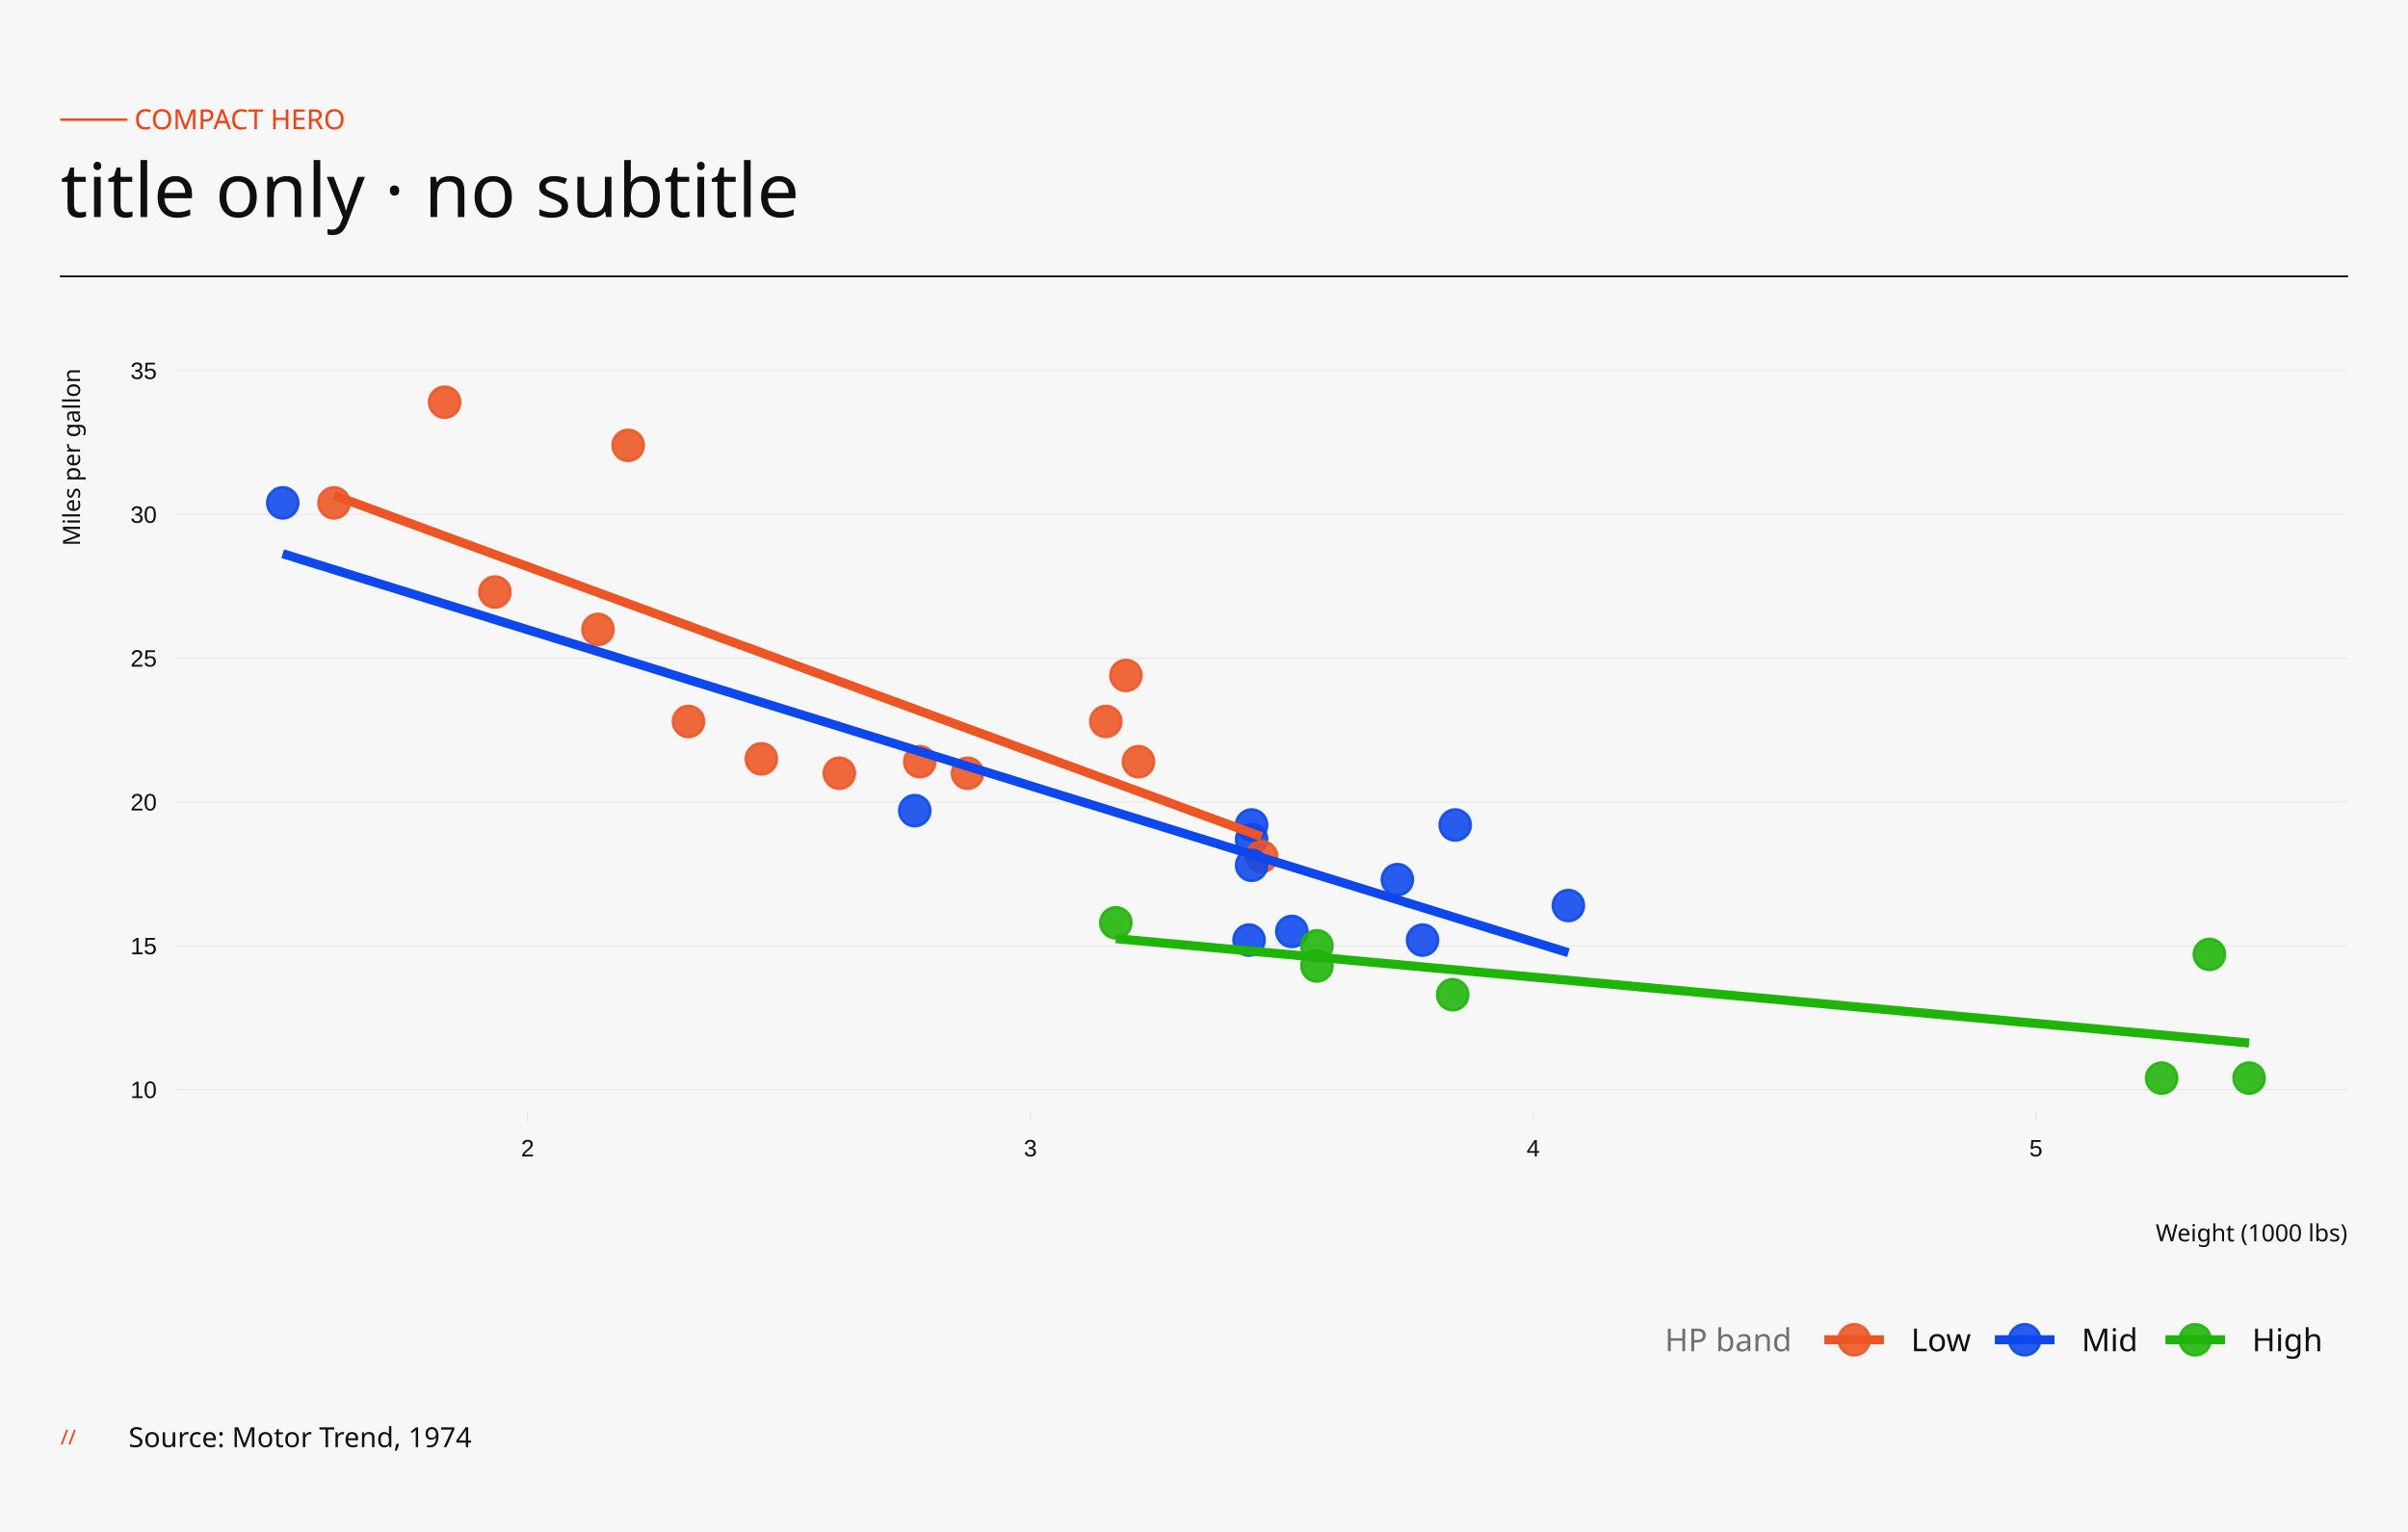
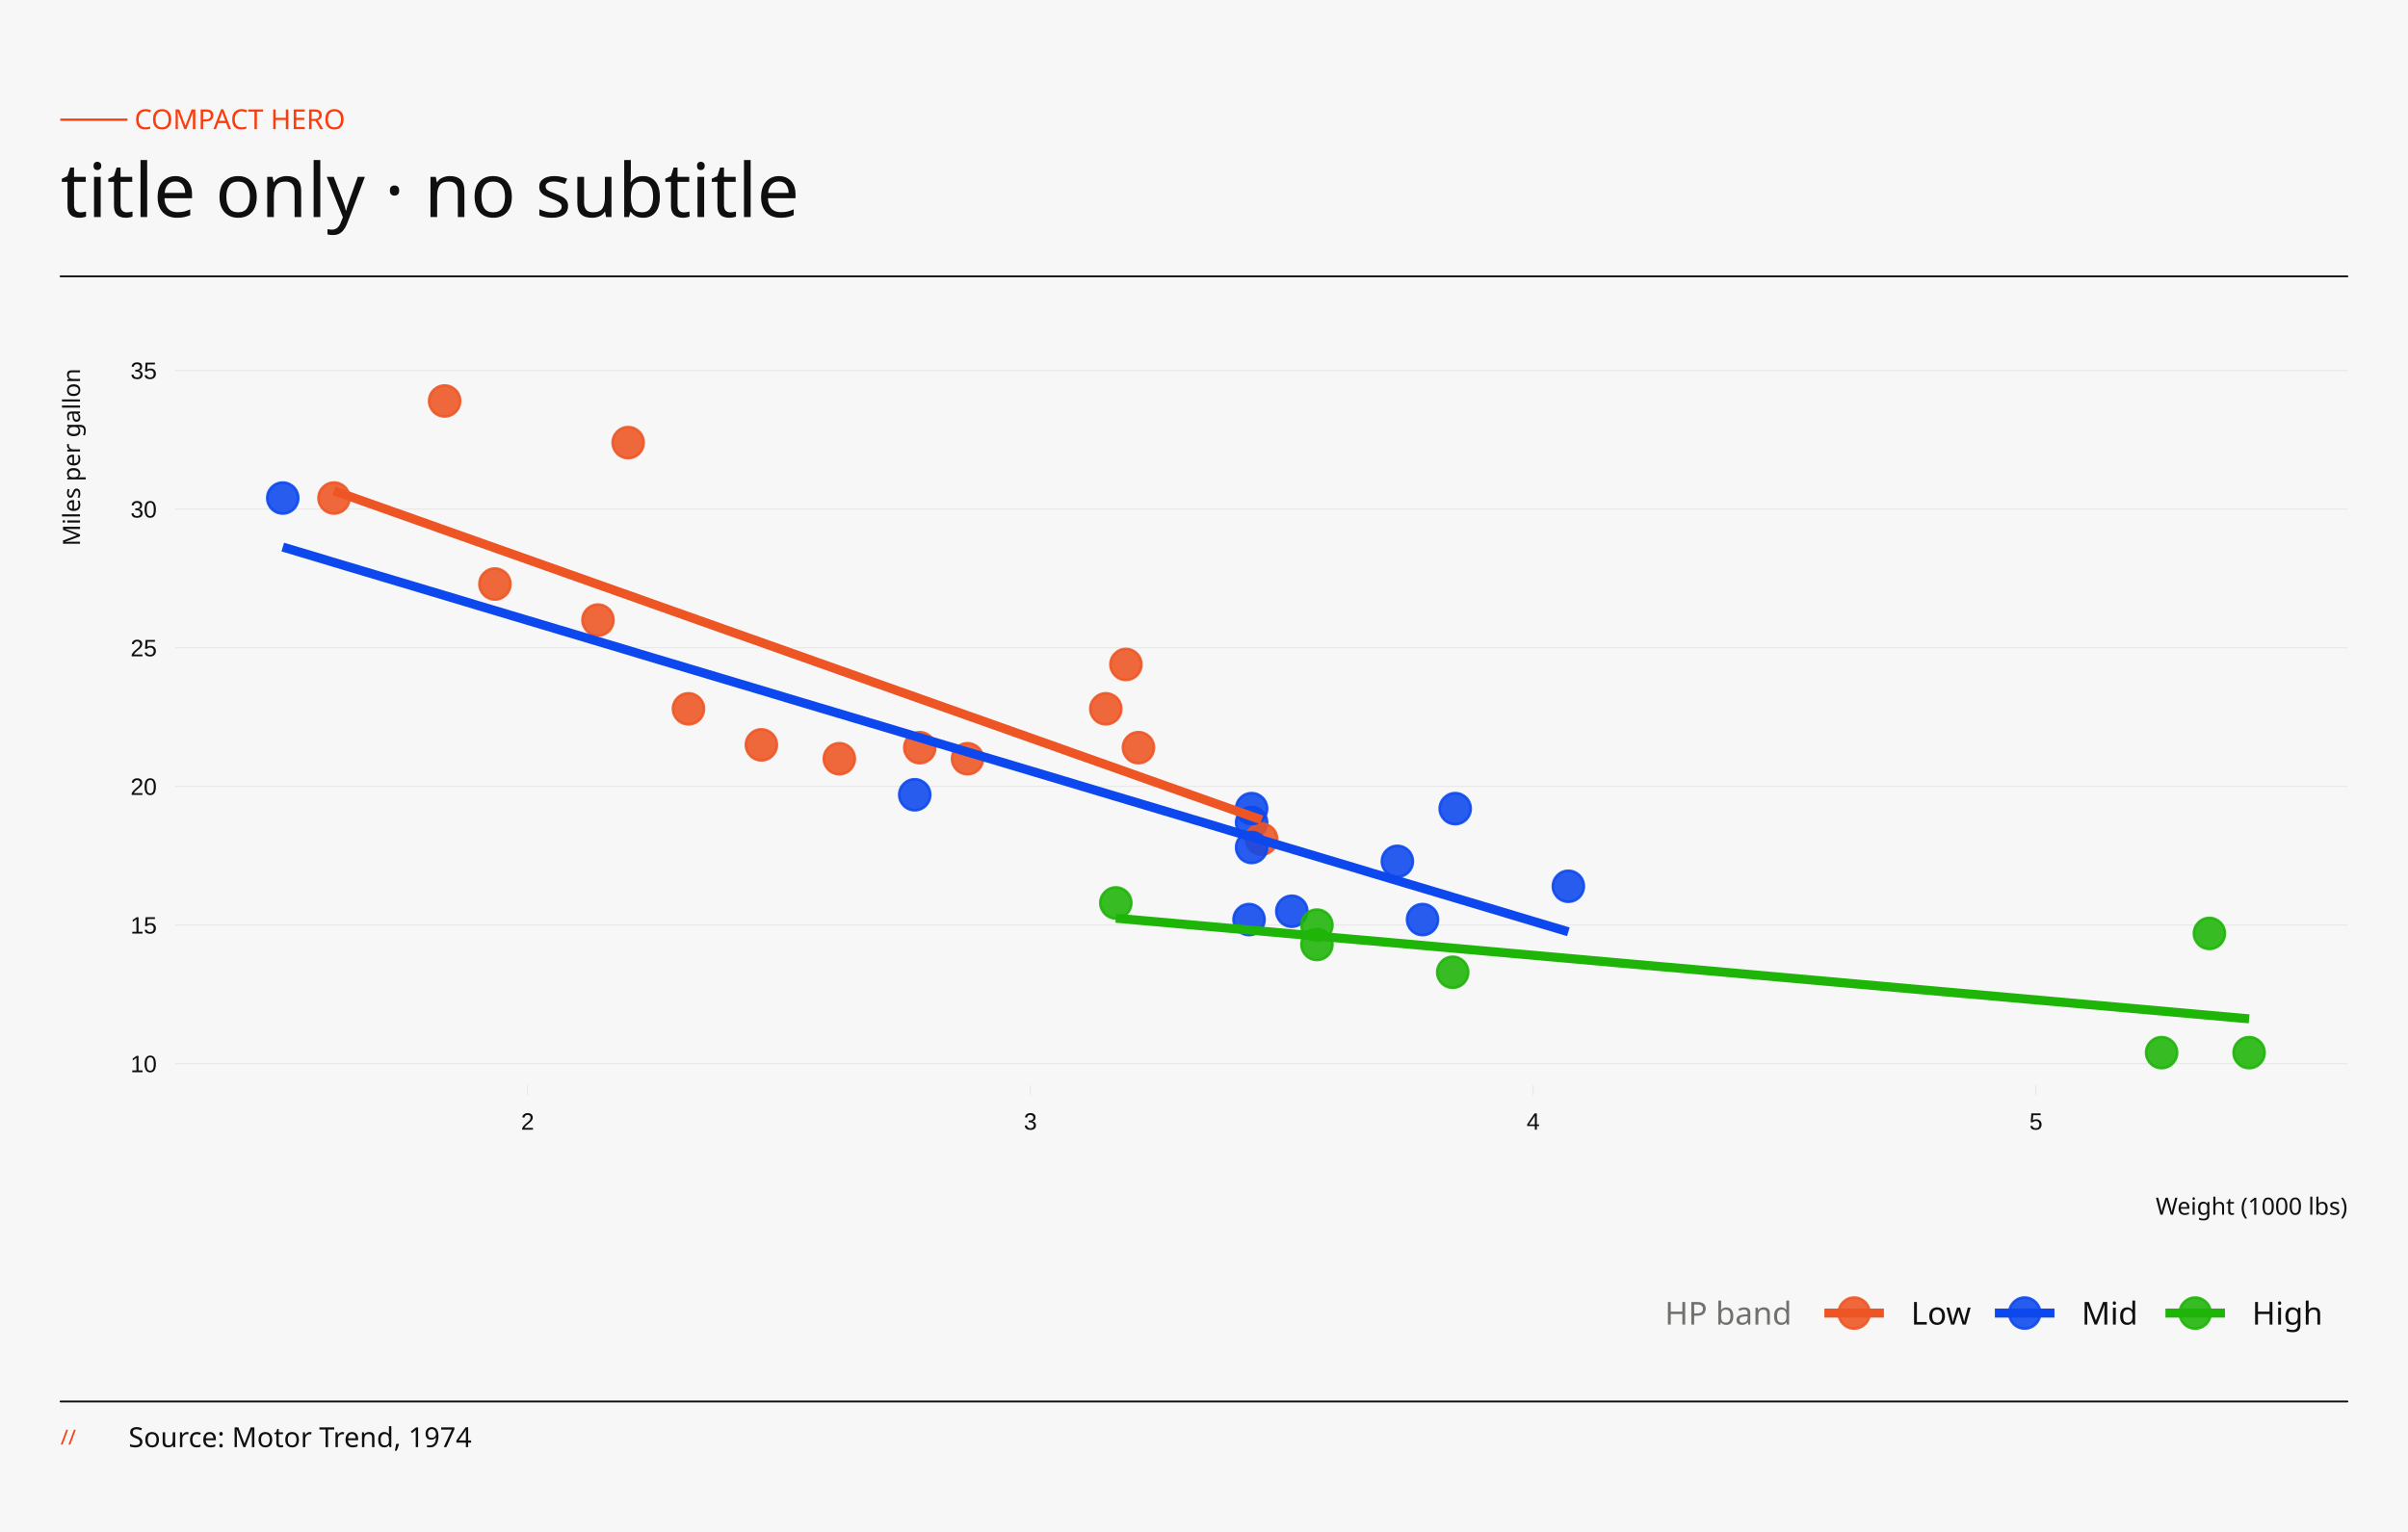
<svg xmlns="http://www.w3.org/2000/svg" width="396.00pt" height="252.00pt" viewBox="0 0 396.00 252.00">
  <g class="svglite">
    <defs>
      <style type="text/css">
    .svglite line, .svglite polyline, .svglite polygon, .svglite path, .svglite rect, .svglite circle {
      fill: none;
      stroke: #000000;
      stroke-linecap: round;
      stroke-linejoin: round;
      stroke-miterlimit: 10.00;
    }
    .svglite text {
      white-space: pre;
    }
    .svglite g.glyphgroup path {
      fill: inherit;
      stroke: none;
    }
  </style>
    </defs>
    <rect width="100%" height="100%" style="stroke: none; fill: none;" />
    <defs>
      <clipPath id="cpMC4wMHwzOTYuMDB8MC4wMHwyNTIuMDA=">
        <rect x="0.00" y="0.00" width="396.00" height="252.00" />
      </clipPath>
    </defs>
    <g clip-path="url(#cpMC4wMHwzOTYuMDB8MC4wMHwyNTIuMDA=)">
      <rect x="0.00" y="0.00" width="396.00" height="252.00" style="stroke-width: 0.63; stroke: none; fill: #F7F7F7;" />
    </g>
    <defs>
-       <clipPath id="cpMzAuMzN8Mzg2LjA0fDYwLjYwfDE4Mi45MQ==">
-         <rect x="30.33" y="60.60" width="355.71" height="122.30" />
+       <clipPath id="cpMzAuMzN8Mzg2LjA0fDYwLjYwfDE3OC41Mg==">
+         <rect x="30.33" y="60.60" width="355.71" height="117.92" />
      </clipPath>
    </defs>
-     <g clip-path="url(#cpMzAuMzN8Mzg2LjA0fDYwLjYwfDE4Mi45MQ==)">
-       <rect x="30.33" y="60.60" width="355.71" height="122.30" style="stroke-width: 0.63; stroke: none; fill: #F7F7F7;" />
-       <polyline points="30.33,179.24 386.04,179.24 " style="stroke-width: 0.15; stroke: #E4E4E4; stroke-linecap: butt;" />
-       <polyline points="30.33,155.58 386.04,155.58 " style="stroke-width: 0.15; stroke: #E4E4E4; stroke-linecap: butt;" />
-       <polyline points="30.33,131.93 386.04,131.93 " style="stroke-width: 0.15; stroke: #E4E4E4; stroke-linecap: butt;" />
-       <polyline points="30.33,108.27 386.04,108.27 " style="stroke-width: 0.15; stroke: #E4E4E4; stroke-linecap: butt;" />
-       <polyline points="30.33,84.61 386.04,84.61 " style="stroke-width: 0.15; stroke: #E4E4E4; stroke-linecap: butt;" />
-       <polyline points="30.33,60.96 386.04,60.96 " style="stroke-width: 0.15; stroke: #E4E4E4; stroke-linecap: butt;" />
-       <circle cx="138.03" cy="127.20" r="2.56" style="stroke-width: 0.42; stroke: #EE5524; stroke-opacity: 0.88; fill: #EE5524; fill-opacity: 0.88;" />
-       <circle cx="159.11" cy="127.20" r="2.56" style="stroke-width: 0.42; stroke: #EE5524; stroke-opacity: 0.88; fill: #EE5524; fill-opacity: 0.88;" />
-       <circle cx="113.22" cy="118.68" r="2.56" style="stroke-width: 0.42; stroke: #EE5524; stroke-opacity: 0.88; fill: #EE5524; fill-opacity: 0.88;" />
-       <circle cx="187.22" cy="125.30" r="2.56" style="stroke-width: 0.42; stroke: #EE5524; stroke-opacity: 0.88; fill: #EE5524; fill-opacity: 0.88;" />
-       <circle cx="205.83" cy="138.08" r="2.56" style="stroke-width: 0.42; stroke: #0C48ED; stroke-opacity: 0.88; fill: #0C48ED; fill-opacity: 0.88;" />
-       <circle cx="207.48" cy="140.92" r="2.56" style="stroke-width: 0.42; stroke: #EE5524; stroke-opacity: 0.88; fill: #EE5524; fill-opacity: 0.88;" />
-       <circle cx="216.57" cy="158.90" r="2.56" style="stroke-width: 0.42; stroke: #1EB508; stroke-opacity: 0.88; fill: #1EB508; fill-opacity: 0.88;" />
-       <circle cx="185.16" cy="111.11" r="2.56" style="stroke-width: 0.42; stroke: #EE5524; stroke-opacity: 0.88; fill: #EE5524; fill-opacity: 0.88;" />
-       <circle cx="181.85" cy="118.68" r="2.56" style="stroke-width: 0.42; stroke: #EE5524; stroke-opacity: 0.88; fill: #EE5524; fill-opacity: 0.88;" />
-       <circle cx="205.83" cy="135.71" r="2.56" style="stroke-width: 0.42; stroke: #0C48ED; stroke-opacity: 0.88; fill: #0C48ED; fill-opacity: 0.88;" />
-       <circle cx="205.83" cy="142.34" r="2.56" style="stroke-width: 0.42; stroke: #0C48ED; stroke-opacity: 0.88; fill: #0C48ED; fill-opacity: 0.88;" />
-       <circle cx="257.92" cy="148.96" r="2.56" style="stroke-width: 0.42; stroke: #0C48ED; stroke-opacity: 0.88; fill: #0C48ED; fill-opacity: 0.88;" />
-       <circle cx="229.80" cy="144.70" r="2.56" style="stroke-width: 0.42; stroke: #0C48ED; stroke-opacity: 0.88; fill: #0C48ED; fill-opacity: 0.88;" />
-       <circle cx="233.94" cy="154.64" r="2.56" style="stroke-width: 0.42; stroke: #0C48ED; stroke-opacity: 0.88; fill: #0C48ED; fill-opacity: 0.88;" />
-       <circle cx="355.48" cy="177.35" r="2.56" style="stroke-width: 0.42; stroke: #1EB508; stroke-opacity: 0.88; fill: #1EB508; fill-opacity: 0.88;" />
-       <circle cx="369.87" cy="177.35" r="2.56" style="stroke-width: 0.42; stroke: #1EB508; stroke-opacity: 0.88; fill: #1EB508; fill-opacity: 0.88;" />
-       <circle cx="363.34" cy="157.00" r="2.56" style="stroke-width: 0.42; stroke: #1EB508; stroke-opacity: 0.88; fill: #1EB508; fill-opacity: 0.88;" />
-       <circle cx="103.30" cy="73.26" r="2.56" style="stroke-width: 0.42; stroke: #EE5524; stroke-opacity: 0.88; fill: #EE5524; fill-opacity: 0.88;" />
-       <circle cx="54.93" cy="82.72" r="2.56" style="stroke-width: 0.42; stroke: #EE5524; stroke-opacity: 0.88; fill: #EE5524; fill-opacity: 0.88;" />
-       <circle cx="73.12" cy="66.16" r="2.56" style="stroke-width: 0.42; stroke: #EE5524; stroke-opacity: 0.88; fill: #EE5524; fill-opacity: 0.88;" />
-       <circle cx="125.21" cy="124.83" r="2.56" style="stroke-width: 0.42; stroke: #EE5524; stroke-opacity: 0.88; fill: #EE5524; fill-opacity: 0.88;" />
-       <circle cx="212.44" cy="153.22" r="2.56" style="stroke-width: 0.42; stroke: #0C48ED; stroke-opacity: 0.88; fill: #0C48ED; fill-opacity: 0.88;" />
-       <circle cx="205.41" cy="154.64" r="2.56" style="stroke-width: 0.42; stroke: #0C48ED; stroke-opacity: 0.88; fill: #0C48ED; fill-opacity: 0.88;" />
-       <circle cx="238.90" cy="163.63" r="2.56" style="stroke-width: 0.42; stroke: #1EB508; stroke-opacity: 0.88; fill: #1EB508; fill-opacity: 0.88;" />
-       <circle cx="239.31" cy="135.71" r="2.56" style="stroke-width: 0.42; stroke: #0C48ED; stroke-opacity: 0.88; fill: #0C48ED; fill-opacity: 0.88;" />
-       <circle cx="81.39" cy="97.39" r="2.56" style="stroke-width: 0.42; stroke: #EE5524; stroke-opacity: 0.88; fill: #EE5524; fill-opacity: 0.88;" />
-       <circle cx="98.34" cy="103.54" r="2.56" style="stroke-width: 0.42; stroke: #EE5524; stroke-opacity: 0.88; fill: #EE5524; fill-opacity: 0.88;" />
-       <circle cx="46.50" cy="82.72" r="2.56" style="stroke-width: 0.42; stroke: #0C48ED; stroke-opacity: 0.88; fill: #0C48ED; fill-opacity: 0.88;" />
-       <circle cx="183.50" cy="151.80" r="2.56" style="stroke-width: 0.42; stroke: #1EB508; stroke-opacity: 0.88; fill: #1EB508; fill-opacity: 0.88;" />
-       <circle cx="150.43" cy="133.35" r="2.56" style="stroke-width: 0.42; stroke: #0C48ED; stroke-opacity: 0.88; fill: #0C48ED; fill-opacity: 0.88;" />
-       <circle cx="216.57" cy="155.58" r="2.56" style="stroke-width: 0.42; stroke: #1EB508; stroke-opacity: 0.88; fill: #1EB508; fill-opacity: 0.88;" />
-       <circle cx="151.26" cy="125.30" r="2.56" style="stroke-width: 0.42; stroke: #EE5524; stroke-opacity: 0.88; fill: #EE5524; fill-opacity: 0.88;" />
-       <polyline points="54.93,81.49 56.86,82.20 58.79,82.91 60.72,83.62 62.65,84.33 64.59,85.05 66.52,85.76 68.45,86.47 70.38,87.18 72.31,87.89 74.24,88.60 76.17,89.31 78.10,90.02 80.03,90.73 81.96,91.44 83.90,92.15 85.83,92.86 87.76,93.57 89.69,94.28 91.62,95.00 93.55,95.71 95.48,96.42 97.41,97.13 99.34,97.84 101.27,98.55 103.21,99.26 105.14,99.97 107.07,100.68 109.00,101.39 110.93,102.10 112.86,102.81 114.79,103.52 116.72,104.24 118.65,104.95 120.58,105.66 122.52,106.37 124.45,107.08 126.38,107.79 128.31,108.50 130.24,109.21 132.17,109.92 134.10,110.63 136.03,111.34 137.96,112.05 139.89,112.76 141.83,113.48 143.76,114.19 145.69,114.90 147.62,115.61 149.55,116.32 151.48,117.03 153.41,117.74 155.34,118.45 157.27,119.16 159.20,119.87 161.14,120.58 163.07,121.29 165.00,122.00 166.93,122.72 168.86,123.43 170.79,124.14 172.72,124.85 174.65,125.56 176.58,126.27 178.51,126.98 180.45,127.69 182.38,128.40 184.31,129.11 186.24,129.82 188.17,130.53 190.10,131.24 192.03,131.95 193.96,132.67 195.89,133.38 197.82,134.09 199.76,134.80 201.69,135.51 203.62,136.22 205.55,136.93 207.48,137.64 " style="stroke-width: 1.49; stroke: #EE5524; stroke-linecap: butt;" />
-       <polyline points="46.50,91.08 49.17,91.92 51.85,92.75 54.53,93.58 57.20,94.41 59.88,95.24 62.55,96.07 65.23,96.90 67.91,97.73 70.58,98.56 73.26,99.39 75.93,100.22 78.61,101.05 81.29,101.89 83.96,102.72 86.64,103.55 89.32,104.38 91.99,105.21 94.67,106.04 97.34,106.87 100.02,107.70 102.70,108.53 105.37,109.36 108.05,110.19 110.73,111.03 113.40,111.86 116.08,112.69 118.75,113.52 121.43,114.35 124.11,115.18 126.78,116.01 129.46,116.84 132.13,117.67 134.81,118.50 137.49,119.33 140.16,120.17 142.84,121.00 145.52,121.83 148.19,122.66 150.87,123.49 153.54,124.32 156.22,125.15 158.90,125.98 161.57,126.81 164.25,127.64 166.93,128.47 169.60,129.31 172.28,130.14 174.95,130.97 177.63,131.80 180.31,132.63 182.98,133.46 185.66,134.29 188.34,135.12 191.01,135.95 193.69,136.78 196.36,137.61 199.04,138.44 201.72,139.28 204.39,140.11 207.07,140.94 209.74,141.77 212.42,142.60 215.10,143.43 217.77,144.26 220.45,145.09 223.13,145.92 225.80,146.75 228.48,147.58 231.15,148.42 233.83,149.25 236.51,150.08 239.18,150.91 241.86,151.74 244.54,152.57 247.21,153.40 249.89,154.23 252.56,155.06 255.24,155.89 257.92,156.72 " style="stroke-width: 1.49; stroke: #0C48ED; stroke-linecap: butt;" />
-       <polyline points="183.50,154.41 185.86,154.62 188.22,154.84 190.58,155.06 192.94,155.27 195.30,155.49 197.66,155.71 200.02,155.93 202.37,156.14 204.73,156.36 207.09,156.58 209.45,156.80 211.81,157.01 214.17,157.23 216.53,157.45 218.89,157.66 221.25,157.88 223.61,158.10 225.97,158.32 228.32,158.53 230.68,158.75 233.04,158.97 235.40,159.19 237.76,159.40 240.12,159.62 242.48,159.84 244.84,160.06 247.20,160.27 249.56,160.49 251.91,160.71 254.27,160.92 256.63,161.14 258.99,161.36 261.35,161.58 263.71,161.79 266.07,162.01 268.43,162.23 270.79,162.45 273.15,162.66 275.51,162.88 277.86,163.10 280.22,163.32 282.58,163.53 284.94,163.75 287.30,163.97 289.66,164.18 292.02,164.40 294.38,164.62 296.74,164.84 299.10,165.05 301.46,165.27 303.81,165.49 306.17,165.71 308.53,165.92 310.89,166.14 313.25,166.36 315.61,166.57 317.97,166.79 320.33,167.01 322.69,167.23 325.05,167.44 327.41,167.66 329.76,167.88 332.12,168.10 334.48,168.31 336.84,168.53 339.20,168.75 341.56,168.97 343.92,169.18 346.28,169.40 348.64,169.62 351.00,169.83 353.36,170.05 355.71,170.27 358.07,170.49 360.43,170.70 362.79,170.92 365.15,171.14 367.51,171.36 369.87,171.57 " style="stroke-width: 1.49; stroke: #1EB508; stroke-linecap: butt;" />
+     <g clip-path="url(#cpMzAuMzN8Mzg2LjA0fDYwLjYwfDE3OC41Mg==)">
+       <rect x="30.33" y="60.60" width="355.71" height="117.92" style="stroke-width: 0.63; stroke: none; fill: #F7F7F7;" />
+       <polyline points="30.33,174.99 386.04,174.99 " style="stroke-width: 0.15; stroke: #E4E4E4; stroke-linecap: butt;" />
+       <polyline points="30.33,152.18 386.04,152.18 " style="stroke-width: 0.15; stroke: #E4E4E4; stroke-linecap: butt;" />
+       <polyline points="30.33,129.37 386.04,129.37 " style="stroke-width: 0.15; stroke: #E4E4E4; stroke-linecap: butt;" />
+       <polyline points="30.33,106.56 386.04,106.56 " style="stroke-width: 0.15; stroke: #E4E4E4; stroke-linecap: butt;" />
+       <polyline points="30.33,83.75 386.04,83.75 " style="stroke-width: 0.15; stroke: #E4E4E4; stroke-linecap: butt;" />
+       <polyline points="30.33,60.95 386.04,60.95 " style="stroke-width: 0.15; stroke: #E4E4E4; stroke-linecap: butt;" />
+       <circle cx="138.03" cy="124.81" r="2.56" style="stroke-width: 0.42; stroke: #EE5524; stroke-opacity: 0.88; fill: #EE5524; fill-opacity: 0.88;" />
+       <circle cx="159.11" cy="124.81" r="2.56" style="stroke-width: 0.42; stroke: #EE5524; stroke-opacity: 0.88; fill: #EE5524; fill-opacity: 0.88;" />
+       <circle cx="113.22" cy="116.60" r="2.56" style="stroke-width: 0.42; stroke: #EE5524; stroke-opacity: 0.88; fill: #EE5524; fill-opacity: 0.88;" />
+       <circle cx="187.22" cy="122.99" r="2.56" style="stroke-width: 0.42; stroke: #EE5524; stroke-opacity: 0.88; fill: #EE5524; fill-opacity: 0.88;" />
+       <circle cx="205.83" cy="135.30" r="2.56" style="stroke-width: 0.42; stroke: #0C48ED; stroke-opacity: 0.88; fill: #0C48ED; fill-opacity: 0.88;" />
+       <circle cx="207.48" cy="138.04" r="2.56" style="stroke-width: 0.42; stroke: #EE5524; stroke-opacity: 0.88; fill: #EE5524; fill-opacity: 0.88;" />
+       <circle cx="216.57" cy="155.37" r="2.56" style="stroke-width: 0.42; stroke: #1EB508; stroke-opacity: 0.88; fill: #1EB508; fill-opacity: 0.88;" />
+       <circle cx="185.16" cy="109.30" r="2.56" style="stroke-width: 0.42; stroke: #EE5524; stroke-opacity: 0.88; fill: #EE5524; fill-opacity: 0.88;" />
+       <circle cx="181.85" cy="116.60" r="2.56" style="stroke-width: 0.42; stroke: #EE5524; stroke-opacity: 0.88; fill: #EE5524; fill-opacity: 0.88;" />
+       <circle cx="205.83" cy="133.02" r="2.56" style="stroke-width: 0.42; stroke: #0C48ED; stroke-opacity: 0.88; fill: #0C48ED; fill-opacity: 0.88;" />
+       <circle cx="205.83" cy="139.41" r="2.56" style="stroke-width: 0.42; stroke: #0C48ED; stroke-opacity: 0.88; fill: #0C48ED; fill-opacity: 0.88;" />
+       <circle cx="257.92" cy="145.79" r="2.56" style="stroke-width: 0.42; stroke: #0C48ED; stroke-opacity: 0.88; fill: #0C48ED; fill-opacity: 0.88;" />
+       <circle cx="229.80" cy="141.69" r="2.56" style="stroke-width: 0.42; stroke: #0C48ED; stroke-opacity: 0.88; fill: #0C48ED; fill-opacity: 0.88;" />
+       <circle cx="233.94" cy="151.27" r="2.56" style="stroke-width: 0.42; stroke: #0C48ED; stroke-opacity: 0.88; fill: #0C48ED; fill-opacity: 0.88;" />
+       <circle cx="355.48" cy="173.16" r="2.56" style="stroke-width: 0.42; stroke: #1EB508; stroke-opacity: 0.88; fill: #1EB508; fill-opacity: 0.88;" />
+       <circle cx="369.87" cy="173.16" r="2.56" style="stroke-width: 0.42; stroke: #1EB508; stroke-opacity: 0.88; fill: #1EB508; fill-opacity: 0.88;" />
+       <circle cx="363.34" cy="153.55" r="2.56" style="stroke-width: 0.42; stroke: #1EB508; stroke-opacity: 0.88; fill: #1EB508; fill-opacity: 0.88;" />
+       <circle cx="103.30" cy="72.81" r="2.56" style="stroke-width: 0.42; stroke: #EE5524; stroke-opacity: 0.88; fill: #EE5524; fill-opacity: 0.88;" />
+       <circle cx="54.93" cy="81.93" r="2.56" style="stroke-width: 0.42; stroke: #EE5524; stroke-opacity: 0.88; fill: #EE5524; fill-opacity: 0.88;" />
+       <circle cx="73.12" cy="65.96" r="2.56" style="stroke-width: 0.42; stroke: #EE5524; stroke-opacity: 0.88; fill: #EE5524; fill-opacity: 0.88;" />
+       <circle cx="125.21" cy="122.53" r="2.56" style="stroke-width: 0.42; stroke: #EE5524; stroke-opacity: 0.88; fill: #EE5524; fill-opacity: 0.88;" />
+       <circle cx="212.44" cy="149.90" r="2.56" style="stroke-width: 0.42; stroke: #0C48ED; stroke-opacity: 0.88; fill: #0C48ED; fill-opacity: 0.88;" />
+       <circle cx="205.41" cy="151.27" r="2.56" style="stroke-width: 0.42; stroke: #0C48ED; stroke-opacity: 0.88; fill: #0C48ED; fill-opacity: 0.88;" />
+       <circle cx="238.90" cy="159.94" r="2.56" style="stroke-width: 0.42; stroke: #1EB508; stroke-opacity: 0.88; fill: #1EB508; fill-opacity: 0.88;" />
+       <circle cx="239.31" cy="133.02" r="2.56" style="stroke-width: 0.42; stroke: #0C48ED; stroke-opacity: 0.88; fill: #0C48ED; fill-opacity: 0.88;" />
+       <circle cx="81.39" cy="96.07" r="2.56" style="stroke-width: 0.42; stroke: #EE5524; stroke-opacity: 0.88; fill: #EE5524; fill-opacity: 0.88;" />
+       <circle cx="98.34" cy="102.00" r="2.56" style="stroke-width: 0.42; stroke: #EE5524; stroke-opacity: 0.88; fill: #EE5524; fill-opacity: 0.88;" />
+       <circle cx="46.50" cy="81.93" r="2.56" style="stroke-width: 0.42; stroke: #0C48ED; stroke-opacity: 0.88; fill: #0C48ED; fill-opacity: 0.88;" />
+       <circle cx="183.50" cy="148.53" r="2.56" style="stroke-width: 0.42; stroke: #1EB508; stroke-opacity: 0.88; fill: #1EB508; fill-opacity: 0.88;" />
+       <circle cx="150.43" cy="130.74" r="2.56" style="stroke-width: 0.42; stroke: #0C48ED; stroke-opacity: 0.88; fill: #0C48ED; fill-opacity: 0.88;" />
+       <circle cx="216.57" cy="152.18" r="2.56" style="stroke-width: 0.42; stroke: #1EB508; stroke-opacity: 0.88; fill: #1EB508; fill-opacity: 0.88;" />
+       <circle cx="151.26" cy="122.99" r="2.56" style="stroke-width: 0.42; stroke: #EE5524; stroke-opacity: 0.88; fill: #EE5524; fill-opacity: 0.88;" />
+       <polyline points="54.93,80.74 56.86,81.43 58.79,82.11 60.72,82.80 62.65,83.48 64.59,84.17 66.52,84.85 68.45,85.54 70.38,86.22 72.31,86.91 74.24,87.60 76.17,88.28 78.10,88.97 80.03,89.65 81.96,90.34 83.90,91.02 85.83,91.71 87.76,92.39 89.69,93.08 91.62,93.76 93.55,94.45 95.48,95.13 97.41,95.82 99.34,96.50 101.27,97.19 103.21,97.87 105.14,98.56 107.07,99.25 109.00,99.93 110.93,100.62 112.86,101.30 114.79,101.99 116.72,102.67 118.65,103.36 120.58,104.04 122.52,104.73 124.45,105.41 126.38,106.10 128.31,106.78 130.24,107.47 132.17,108.15 134.10,108.84 136.03,109.52 137.96,110.21 139.89,110.89 141.83,111.58 143.76,112.27 145.69,112.95 147.62,113.64 149.55,114.32 151.48,115.01 153.41,115.69 155.34,116.38 157.27,117.06 159.20,117.75 161.14,118.43 163.07,119.12 165.00,119.80 166.93,120.49 168.86,121.17 170.79,121.86 172.72,122.54 174.65,123.23 176.58,123.92 178.51,124.60 180.45,125.29 182.38,125.97 184.31,126.66 186.24,127.34 188.17,128.03 190.10,128.71 192.03,129.40 193.96,130.08 195.89,130.77 197.82,131.45 199.76,132.14 201.69,132.82 203.62,133.51 205.55,134.19 207.48,134.88 " style="stroke-width: 1.49; stroke: #EE5524; stroke-linecap: butt;" />
+       <polyline points="46.50,89.99 49.17,90.79 51.85,91.59 54.53,92.40 57.20,93.20 59.88,94.00 62.55,94.80 65.23,95.60 67.91,96.40 70.58,97.20 73.26,98.00 75.93,98.80 78.61,99.61 81.29,100.41 83.96,101.21 86.64,102.01 89.32,102.81 91.99,103.61 94.67,104.41 97.34,105.21 100.02,106.01 102.70,106.81 105.37,107.62 108.05,108.42 110.73,109.22 113.40,110.02 116.08,110.82 118.75,111.62 121.43,112.42 124.11,113.22 126.78,114.02 129.46,114.83 132.13,115.63 134.81,116.43 137.49,117.23 140.16,118.03 142.84,118.83 145.52,119.63 148.19,120.43 150.87,121.23 153.54,122.04 156.22,122.84 158.90,123.64 161.57,124.44 164.25,125.24 166.93,126.04 169.60,126.84 172.28,127.64 174.95,128.44 177.63,129.25 180.31,130.05 182.98,130.85 185.66,131.65 188.34,132.45 191.01,133.25 193.69,134.05 196.36,134.85 199.04,135.65 201.72,136.46 204.39,137.26 207.07,138.06 209.74,138.86 212.42,139.66 215.10,140.46 217.77,141.26 220.45,142.06 223.13,142.86 225.80,143.67 228.48,144.47 231.15,145.27 233.83,146.07 236.51,146.87 239.18,147.67 241.86,148.47 244.54,149.27 247.21,150.07 249.89,150.88 252.56,151.68 255.24,152.48 257.92,153.28 " style="stroke-width: 1.49; stroke: #0C48ED; stroke-linecap: butt;" />
+       <polyline points="183.50,151.04 185.86,151.25 188.22,151.46 190.58,151.67 192.94,151.88 195.30,152.09 197.66,152.30 200.02,152.51 202.37,152.72 204.73,152.93 207.09,153.14 209.45,153.35 211.81,153.56 214.17,153.77 216.53,153.98 218.89,154.19 221.25,154.40 223.61,154.61 225.97,154.81 228.32,155.02 230.68,155.23 233.04,155.44 235.40,155.65 237.76,155.86 240.12,156.07 242.48,156.28 244.84,156.49 247.20,156.70 249.56,156.91 251.91,157.12 254.27,157.33 256.63,157.54 258.99,157.75 261.35,157.96 263.71,158.17 266.07,158.38 268.43,158.59 270.79,158.80 273.15,159.01 275.51,159.21 277.86,159.42 280.22,159.63 282.58,159.84 284.94,160.05 287.30,160.26 289.66,160.47 292.02,160.68 294.38,160.89 296.74,161.10 299.10,161.31 301.46,161.52 303.81,161.73 306.17,161.94 308.53,162.15 310.89,162.36 313.25,162.57 315.61,162.78 317.97,162.99 320.33,163.20 322.69,163.41 325.05,163.61 327.41,163.82 329.76,164.03 332.12,164.24 334.48,164.45 336.84,164.66 339.20,164.87 341.56,165.08 343.92,165.29 346.28,165.50 348.64,165.71 351.00,165.92 353.36,166.13 355.71,166.34 358.07,166.55 360.43,166.76 362.79,166.97 365.15,167.18 367.51,167.39 369.87,167.60 " style="stroke-width: 1.49; stroke: #1EB508; stroke-linecap: butt;" />
    </g>
    <g clip-path="url(#cpMC4wMHwzOTYuMDB8MC4wMHwyNTIuMDA=)">
-       <text x="25.79" y="180.63" text-anchor="end" style="font-size: 3.90px;fill: #0F0F0F; font-family: &quot;Arial&quot;;" textLength="4.31px" lengthAdjust="spacingAndGlyphs">10</text>
-       <text x="25.79" y="156.98" text-anchor="end" style="font-size: 3.90px;fill: #0F0F0F; font-family: &quot;Arial&quot;;" textLength="4.31px" lengthAdjust="spacingAndGlyphs">15</text>
-       <text x="25.79" y="133.32" text-anchor="end" style="font-size: 3.90px;fill: #0F0F0F; font-family: &quot;Arial&quot;;" textLength="4.31px" lengthAdjust="spacingAndGlyphs">20</text>
-       <text x="25.79" y="109.66" text-anchor="end" style="font-size: 3.90px;fill: #0F0F0F; font-family: &quot;Arial&quot;;" textLength="4.31px" lengthAdjust="spacingAndGlyphs">25</text>
-       <text x="25.79" y="86.01" text-anchor="end" style="font-size: 3.90px;fill: #0F0F0F; font-family: &quot;Arial&quot;;" textLength="4.31px" lengthAdjust="spacingAndGlyphs">30</text>
-       <text x="25.79" y="62.35" text-anchor="end" style="font-size: 3.90px;fill: #0F0F0F; font-family: &quot;Arial&quot;;" textLength="4.31px" lengthAdjust="spacingAndGlyphs">35</text>
-       <polyline points="28.71,179.24 30.33,179.24 " style="stroke-width: 0.15; stroke: #E4E4E4; stroke-linecap: butt;" />
-       <polyline points="28.71,155.58 30.33,155.58 " style="stroke-width: 0.15; stroke: #E4E4E4; stroke-linecap: butt;" />
-       <polyline points="28.71,131.93 30.33,131.93 " style="stroke-width: 0.15; stroke: #E4E4E4; stroke-linecap: butt;" />
-       <polyline points="28.71,108.27 30.33,108.27 " style="stroke-width: 0.15; stroke: #E4E4E4; stroke-linecap: butt;" />
-       <polyline points="28.71,84.61 30.33,84.61 " style="stroke-width: 0.15; stroke: #E4E4E4; stroke-linecap: butt;" />
-       <polyline points="28.71,60.96 30.33,60.96 " style="stroke-width: 0.15; stroke: #E4E4E4; stroke-linecap: butt;" />
-       <polyline points="86.76,184.53 86.76,182.91 " style="stroke-width: 0.15; stroke: #E4E4E4; stroke-linecap: butt;" />
-       <polyline points="169.45,184.53 169.45,182.91 " style="stroke-width: 0.15; stroke: #E4E4E4; stroke-linecap: butt;" />
-       <polyline points="252.13,184.53 252.13,182.91 " style="stroke-width: 0.15; stroke: #E4E4E4; stroke-linecap: butt;" />
-       <polyline points="334.81,184.53 334.81,182.91 " style="stroke-width: 0.15; stroke: #E4E4E4; stroke-linecap: butt;" />
-       <text x="86.76" y="190.23" text-anchor="middle" style="font-size: 3.90px;fill: #0F0F0F; font-family: &quot;Arial&quot;;" textLength="2.16px" lengthAdjust="spacingAndGlyphs">2</text>
-       <text x="169.45" y="190.23" text-anchor="middle" style="font-size: 3.90px;fill: #0F0F0F; font-family: &quot;Arial&quot;;" textLength="2.16px" lengthAdjust="spacingAndGlyphs">3</text>
-       <text x="252.13" y="190.23" text-anchor="middle" style="font-size: 3.90px;fill: #0F0F0F; font-family: &quot;Arial&quot;;" textLength="2.16px" lengthAdjust="spacingAndGlyphs">4</text>
-       <text x="334.81" y="190.23" text-anchor="middle" style="font-size: 3.90px;fill: #0F0F0F; font-family: &quot;Arial&quot;;" textLength="2.16px" lengthAdjust="spacingAndGlyphs">5</text>
-       <text x="386.04" y="204.20" text-anchor="end" style="font-size: 3.90px; font-weight: 100;fill: #0F0F0F; font-family: &quot;JetBrains Mono&quot;;" textLength="39.58px" lengthAdjust="spacingAndGlyphs">Weight (1000 lbs)</text>
+       <text x="25.79" y="176.38" text-anchor="end" style="font-size: 3.90px;fill: #0F0F0F; font-family: &quot;Arial&quot;;" textLength="4.31px" lengthAdjust="spacingAndGlyphs">10</text>
+       <text x="25.79" y="153.57" text-anchor="end" style="font-size: 3.90px;fill: #0F0F0F; font-family: &quot;Arial&quot;;" textLength="4.31px" lengthAdjust="spacingAndGlyphs">15</text>
+       <text x="25.79" y="130.76" text-anchor="end" style="font-size: 3.90px;fill: #0F0F0F; font-family: &quot;Arial&quot;;" textLength="4.31px" lengthAdjust="spacingAndGlyphs">20</text>
+       <text x="25.79" y="107.96" text-anchor="end" style="font-size: 3.90px;fill: #0F0F0F; font-family: &quot;Arial&quot;;" textLength="4.31px" lengthAdjust="spacingAndGlyphs">25</text>
+       <text x="25.79" y="85.15" text-anchor="end" style="font-size: 3.90px;fill: #0F0F0F; font-family: &quot;Arial&quot;;" textLength="4.31px" lengthAdjust="spacingAndGlyphs">30</text>
+       <text x="25.79" y="62.34" text-anchor="end" style="font-size: 3.90px;fill: #0F0F0F; font-family: &quot;Arial&quot;;" textLength="4.31px" lengthAdjust="spacingAndGlyphs">35</text>
+       <polyline points="28.71,174.99 30.33,174.99 " style="stroke-width: 0.15; stroke: #E4E4E4; stroke-linecap: butt;" />
+       <polyline points="28.71,152.18 30.33,152.18 " style="stroke-width: 0.15; stroke: #E4E4E4; stroke-linecap: butt;" />
+       <polyline points="28.71,129.37 30.33,129.37 " style="stroke-width: 0.15; stroke: #E4E4E4; stroke-linecap: butt;" />
+       <polyline points="28.71,106.56 30.33,106.56 " style="stroke-width: 0.15; stroke: #E4E4E4; stroke-linecap: butt;" />
+       <polyline points="28.71,83.75 30.33,83.75 " style="stroke-width: 0.15; stroke: #E4E4E4; stroke-linecap: butt;" />
+       <polyline points="28.71,60.95 30.33,60.95 " style="stroke-width: 0.15; stroke: #E4E4E4; stroke-linecap: butt;" />
+       <polyline points="86.76,180.14 86.76,178.52 " style="stroke-width: 0.15; stroke: #E4E4E4; stroke-linecap: butt;" />
+       <polyline points="169.45,180.14 169.45,178.52 " style="stroke-width: 0.15; stroke: #E4E4E4; stroke-linecap: butt;" />
+       <polyline points="252.13,180.14 252.13,178.52 " style="stroke-width: 0.15; stroke: #E4E4E4; stroke-linecap: butt;" />
+       <polyline points="334.81,180.14 334.81,178.52 " style="stroke-width: 0.15; stroke: #E4E4E4; stroke-linecap: butt;" />
+       <text x="86.76" y="185.84" text-anchor="middle" style="font-size: 3.90px;fill: #0F0F0F; font-family: &quot;Arial&quot;;" textLength="2.16px" lengthAdjust="spacingAndGlyphs">2</text>
+       <text x="169.45" y="185.84" text-anchor="middle" style="font-size: 3.90px;fill: #0F0F0F; font-family: &quot;Arial&quot;;" textLength="2.16px" lengthAdjust="spacingAndGlyphs">3</text>
+       <text x="252.13" y="185.84" text-anchor="middle" style="font-size: 3.90px;fill: #0F0F0F; font-family: &quot;Arial&quot;;" textLength="2.16px" lengthAdjust="spacingAndGlyphs">4</text>
+       <text x="334.81" y="185.84" text-anchor="middle" style="font-size: 3.90px;fill: #0F0F0F; font-family: &quot;Arial&quot;;" textLength="2.16px" lengthAdjust="spacingAndGlyphs">5</text>
+       <text x="386.04" y="199.82" text-anchor="end" style="font-size: 3.90px; font-weight: 100;fill: #0F0F0F; font-family: &quot;JetBrains Mono&quot;;" textLength="39.58px" lengthAdjust="spacingAndGlyphs">Weight (1000 lbs)</text>
      <text transform="translate(13.16,60.60) rotate(-90)" text-anchor="end" style="font-size: 3.90px; font-weight: 100;fill: #0F0F0F; font-family: &quot;JetBrains Mono&quot;;" textLength="37.25px" lengthAdjust="spacingAndGlyphs">Miles per gallon</text>
-       <rect x="270.56" y="211.03" width="115.48" height="18.72" style="stroke-width: 0.75; stroke: none;" />
-       <rect x="270.56" y="211.03" width="115.48" height="18.72" style="stroke-width: 0.63; stroke: none; fill: #F7F7F7;" />
-       <text x="273.79" y="222.28" style="font-size: 5.20px;fill: #71706C; font-family: &quot;JetBrains Mono&quot;;" textLength="21.77px" lengthAdjust="spacingAndGlyphs">HP band</text>
-       <rect x="298.80" y="214.27" width="12.24" height="12.24" style="stroke-width: 0.63; stroke: none; fill: #F7F7F7;" />
-       <circle cx="304.92" cy="220.39" r="2.56" style="stroke-width: 0.42; stroke: #EE5524; stroke-opacity: 0.88; fill: #EE5524; fill-opacity: 0.88;" />
-       <line x1="300.02" y1="220.39" x2="309.81" y2="220.39" style="stroke-width: 1.49; stroke: #EE5524; stroke-linecap: butt;" />
-       <rect x="326.84" y="214.27" width="12.24" height="12.24" style="stroke-width: 0.63; stroke: none; fill: #F7F7F7;" />
-       <circle cx="332.96" cy="220.39" r="2.56" style="stroke-width: 0.42; stroke: #0C48ED; stroke-opacity: 0.88; fill: #0C48ED; fill-opacity: 0.88;" />
-       <line x1="328.06" y1="220.39" x2="337.86" y2="220.39" style="stroke-width: 1.49; stroke: #0C48ED; stroke-linecap: butt;" />
-       <rect x="354.88" y="214.27" width="12.24" height="12.24" style="stroke-width: 0.63; stroke: none; fill: #F7F7F7;" />
-       <circle cx="361.00" cy="220.39" r="2.56" style="stroke-width: 0.42; stroke: #1EB508; stroke-opacity: 0.88; fill: #1EB508; fill-opacity: 0.88;" />
-       <line x1="356.11" y1="220.39" x2="365.90" y2="220.39" style="stroke-width: 1.49; stroke: #1EB508; stroke-linecap: butt;" />
-       <text x="314.27" y="222.28" style="font-size: 5.20px;fill: #0F0F0F; font-family: &quot;JetBrains Mono&quot;;" textLength="9.33px" lengthAdjust="spacingAndGlyphs">Low</text>
-       <text x="342.32" y="222.28" style="font-size: 5.20px;fill: #0F0F0F; font-family: &quot;JetBrains Mono&quot;;" textLength="9.33px" lengthAdjust="spacingAndGlyphs">Mid</text>
-       <text x="370.36" y="222.28" style="font-size: 5.20px;fill: #0F0F0F; font-family: &quot;JetBrains Mono&quot;;" textLength="12.44px" lengthAdjust="spacingAndGlyphs">High</text>
+       <rect x="270.56" y="206.65" width="115.48" height="18.72" style="stroke-width: 0.75; stroke: none;" />
+       <rect x="270.56" y="206.65" width="115.48" height="18.72" style="stroke-width: 0.63; stroke: none; fill: #F7F7F7;" />
+       <text x="273.79" y="217.90" style="font-size: 5.20px;fill: #71706C; font-family: &quot;JetBrains Mono&quot;;" textLength="21.77px" lengthAdjust="spacingAndGlyphs">HP band</text>
+       <rect x="298.80" y="209.88" width="12.24" height="12.24" style="stroke-width: 0.63; stroke: none; fill: #F7F7F7;" />
+       <circle cx="304.92" cy="216.00" r="2.56" style="stroke-width: 0.42; stroke: #EE5524; stroke-opacity: 0.88; fill: #EE5524; fill-opacity: 0.88;" />
+       <line x1="300.02" y1="216.00" x2="309.81" y2="216.00" style="stroke-width: 1.49; stroke: #EE5524; stroke-linecap: butt;" />
+       <rect x="326.84" y="209.88" width="12.24" height="12.24" style="stroke-width: 0.63; stroke: none; fill: #F7F7F7;" />
+       <circle cx="332.96" cy="216.00" r="2.56" style="stroke-width: 0.42; stroke: #0C48ED; stroke-opacity: 0.88; fill: #0C48ED; fill-opacity: 0.88;" />
+       <line x1="328.06" y1="216.00" x2="337.86" y2="216.00" style="stroke-width: 1.49; stroke: #0C48ED; stroke-linecap: butt;" />
+       <rect x="354.88" y="209.88" width="12.24" height="12.24" style="stroke-width: 0.63; stroke: none; fill: #F7F7F7;" />
+       <circle cx="361.00" cy="216.00" r="2.56" style="stroke-width: 0.42; stroke: #1EB508; stroke-opacity: 0.88; fill: #1EB508; fill-opacity: 0.88;" />
+       <line x1="356.11" y1="216.00" x2="365.90" y2="216.00" style="stroke-width: 1.49; stroke: #1EB508; stroke-linecap: butt;" />
+       <text x="314.27" y="217.90" style="font-size: 5.20px;fill: #0F0F0F; font-family: &quot;JetBrains Mono&quot;;" textLength="9.33px" lengthAdjust="spacingAndGlyphs">Low</text>
+       <text x="342.32" y="217.90" style="font-size: 5.20px;fill: #0F0F0F; font-family: &quot;JetBrains Mono&quot;;" textLength="9.33px" lengthAdjust="spacingAndGlyphs">Mid</text>
+       <text x="370.36" y="217.90" style="font-size: 5.20px;fill: #0F0F0F; font-family: &quot;JetBrains Mono&quot;;" textLength="12.44px" lengthAdjust="spacingAndGlyphs">High</text>
      <text x="9.96" y="35.70" style="font-size: 12.35px;fill: #0F0F0F; font-family: &quot;Archivo&quot;;" textLength="110.97px" lengthAdjust="spacingAndGlyphs">title only · no subtitle</text>
      <text x="9.96" y="21.25" style="font-size: 4.55px;fill: #FB3D0E; font-family: &quot;JetBrains Mono&quot;;" textLength="46.48px" lengthAdjust="spacingAndGlyphs">──── COMPACT HERO</text>
      <polyline points="9.96,45.46 386.04,45.46 " style="stroke-width: 0.30; stroke: #0F0F0F;" />
      <text x="9.96" y="237.63" style="font-size: 3.41px; font-weight: 100;fill: #FB3D0E; font-family: &quot;JetBrains Mono&quot;;" textLength="8.19px" lengthAdjust="spacingAndGlyphs">//  </text>
      <text x="21.14" y="238.05" style="font-size: 4.55px; font-weight: 100;fill: #0F0F0F; font-family: &quot;JetBrains Mono&quot;;" textLength="68.36px" lengthAdjust="spacingAndGlyphs">Source: Motor Trend, 1974</text>
+       <polyline points="9.96,230.54 386.04,230.54 " style="stroke-width: 0.30; stroke: #0F0F0F;" />
    </g>
  </g>
</svg>
